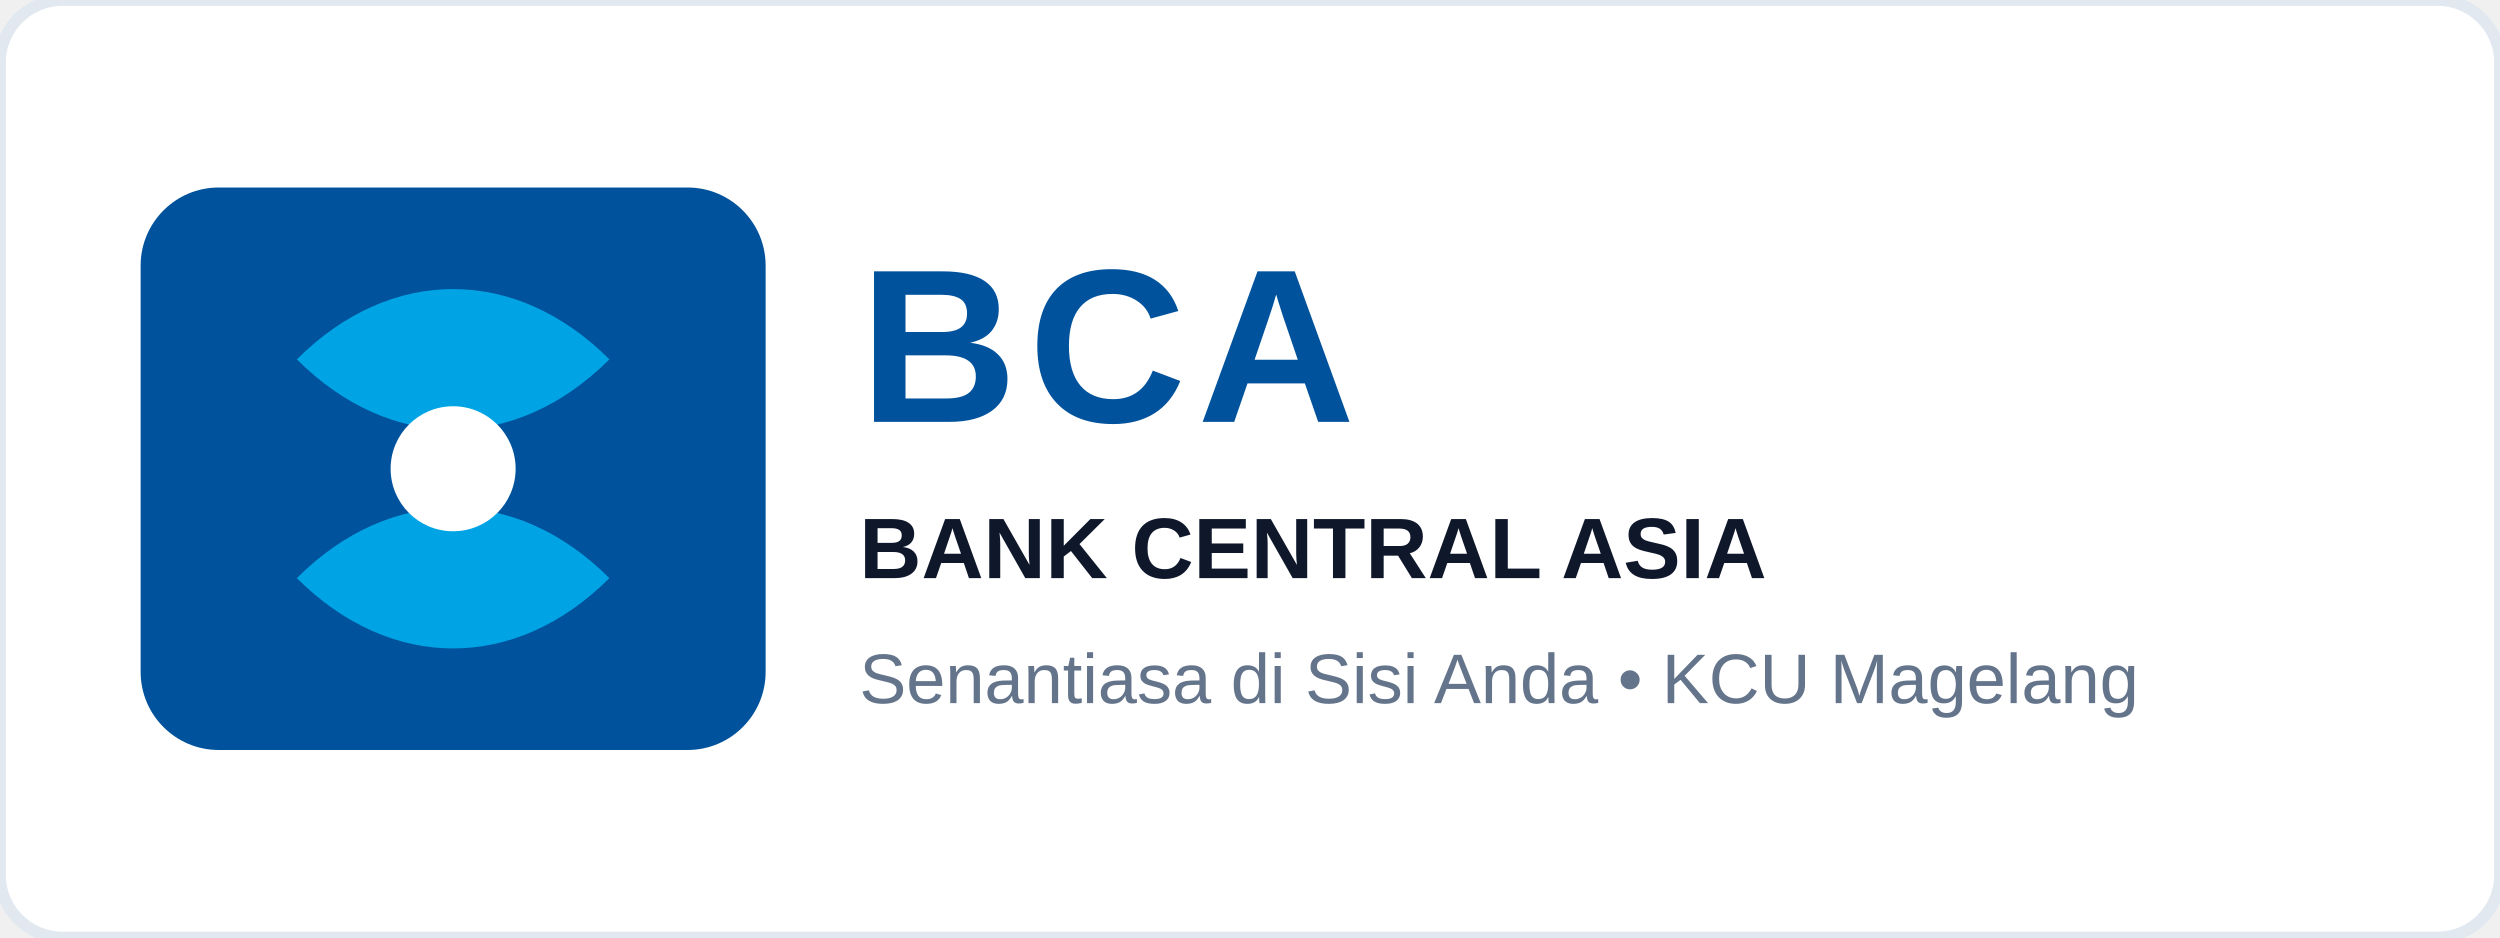
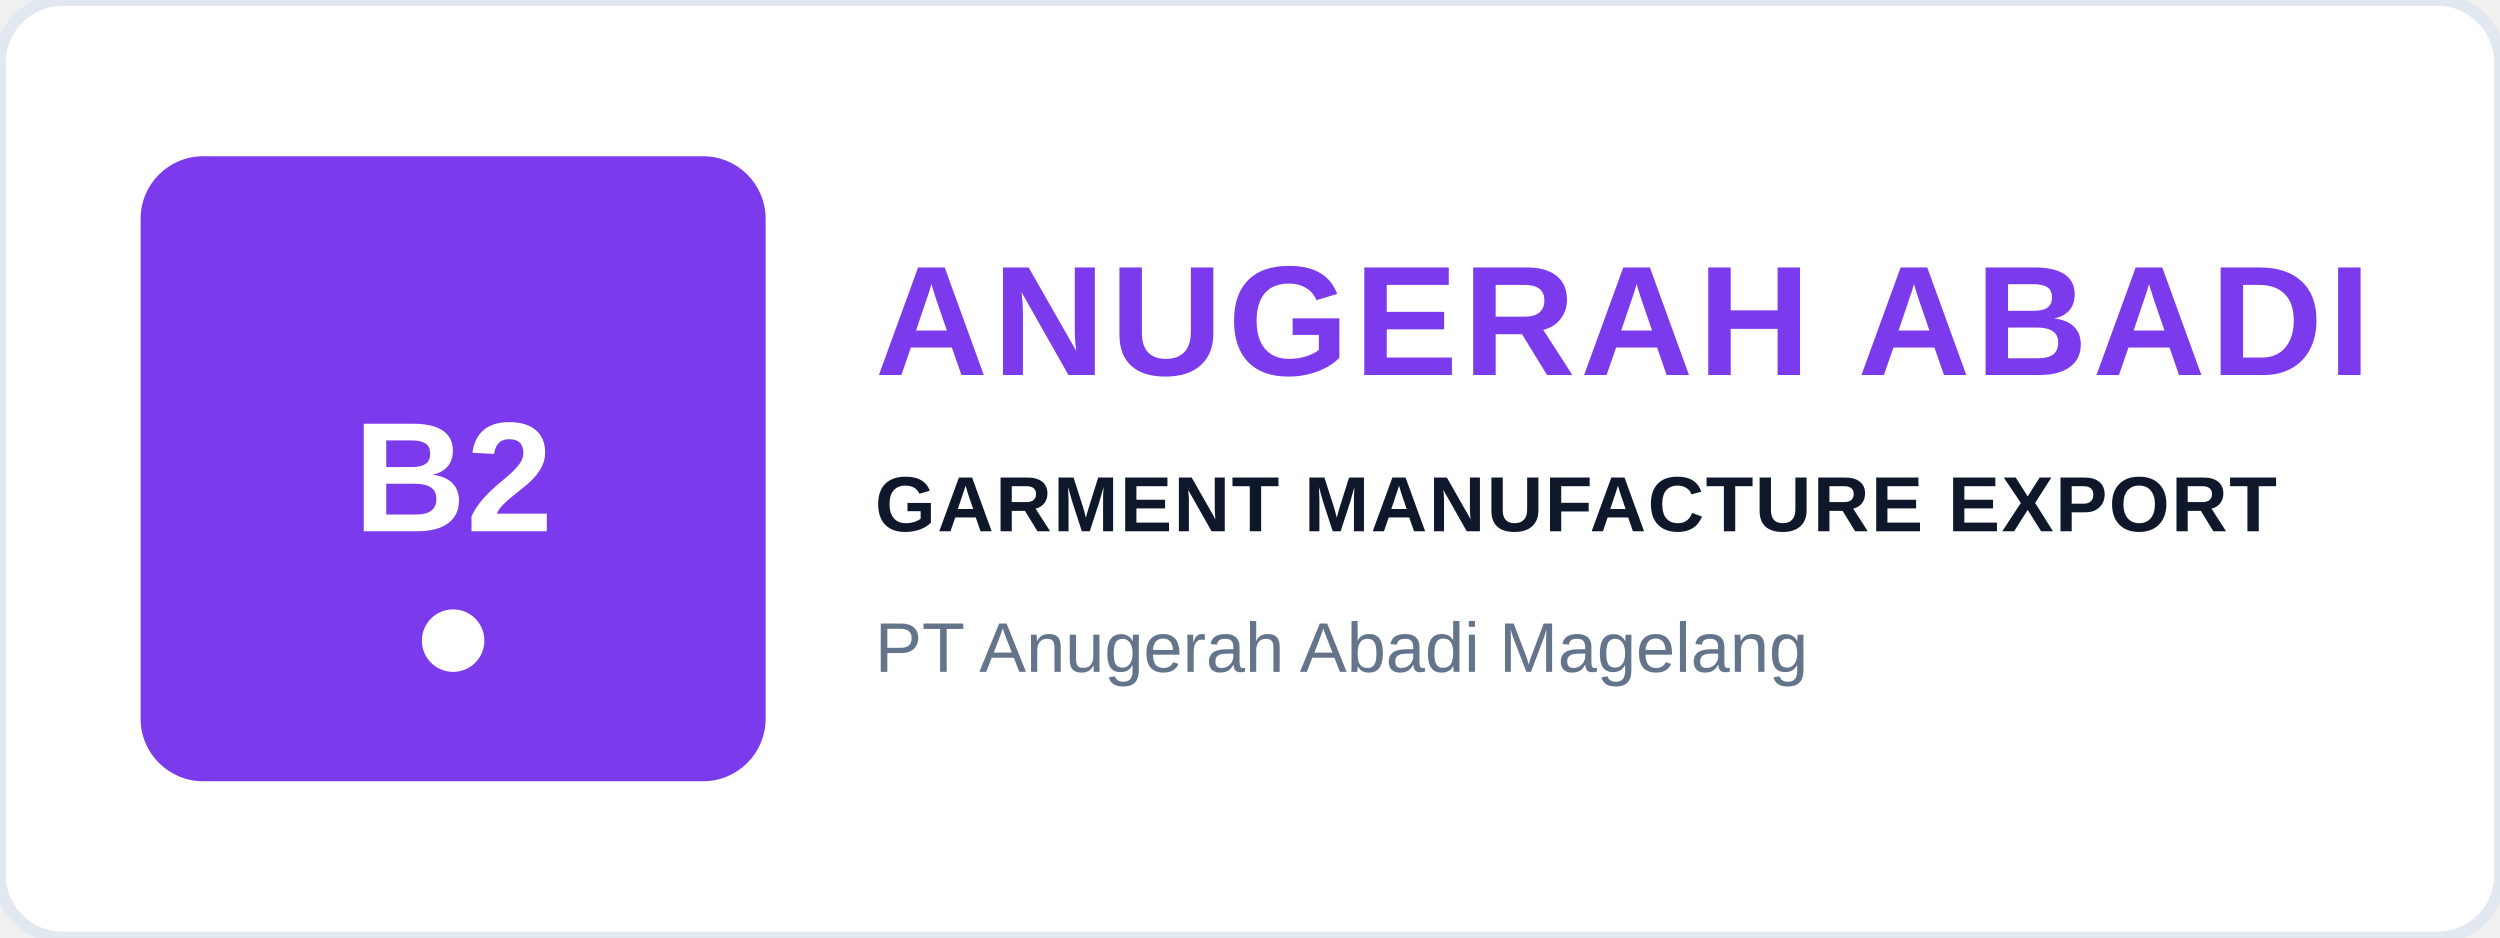
<svg xmlns="http://www.w3.org/2000/svg" viewBox="0 0 320 120" width="320" height="120">
  <rect width="320" height="120" rx="8" fill="#FFFFFF" stroke="#E2E8F0" stroke-width="1.5" />
-   <g transform="translate(18, 24)">
-     <rect x="0" y="0" width="80" height="72" rx="10" fill="#00529C" />
-     <path d="M20 22 C32 10, 48 10, 60 22 C48 34, 32 34, 20 22 Z" fill="#00A4E4" />
-     <path d="M20 50 C32 62, 48 62, 60 50 C48 38, 32 38, 20 50 Z" fill="#00A4E4" />
-     <circle cx="40" cy="36" r="8" fill="#FFFFFF" />
+   <g transform="translate(18, 20)">
+     <rect x="0" y="0" width="80" height="80" rx="8" fill="#7C3AED" />
+     <text x="40" y="48" font-family="'Plus Jakarta Sans', Arial, sans-serif" font-size="20" font-weight="900" fill="#FFFFFF" text-anchor="middle">B2</text>
+     <circle cx="40" cy="62" r="4" fill="#FFFFFF" />
  </g>
-   <text x="110" y="54" font-family="'Plus Jakarta Sans', Arial, sans-serif" font-size="28" font-weight="900" fill="#00529C" letter-spacing="0.05em">BCA</text>
-   <text x="110" y="74" font-family="'Plus Jakarta Sans', Arial, sans-serif" font-size="11" font-weight="700" fill="#0F172A">BANK CENTRAL ASIA</text>
-   <text x="110" y="90" font-family="'Plus Jakarta Sans', Arial, sans-serif" font-size="9" font-weight="500" fill="#64748B">Senantiasa di Sisi Anda • KCU Magelang</text>
+   <text x="112" y="48" font-family="'Plus Jakarta Sans', Arial, sans-serif" font-size="20" font-weight="900" fill="#7C3AED" letter-spacing="0.03em">ANUGERAH ABADI</text>
+   <text x="112" y="68" font-family="'Plus Jakarta Sans', Arial, sans-serif" font-size="10" font-weight="700" fill="#0F172A" letter-spacing="0.02em">GARMENT MANUFACTURE EXPORT</text>
+   <text x="112" y="86" font-family="'Plus Jakarta Sans', Arial, sans-serif" font-size="9" font-weight="500" fill="#64748B">PT Anugerah Abadi Magelang</text>
</svg>
